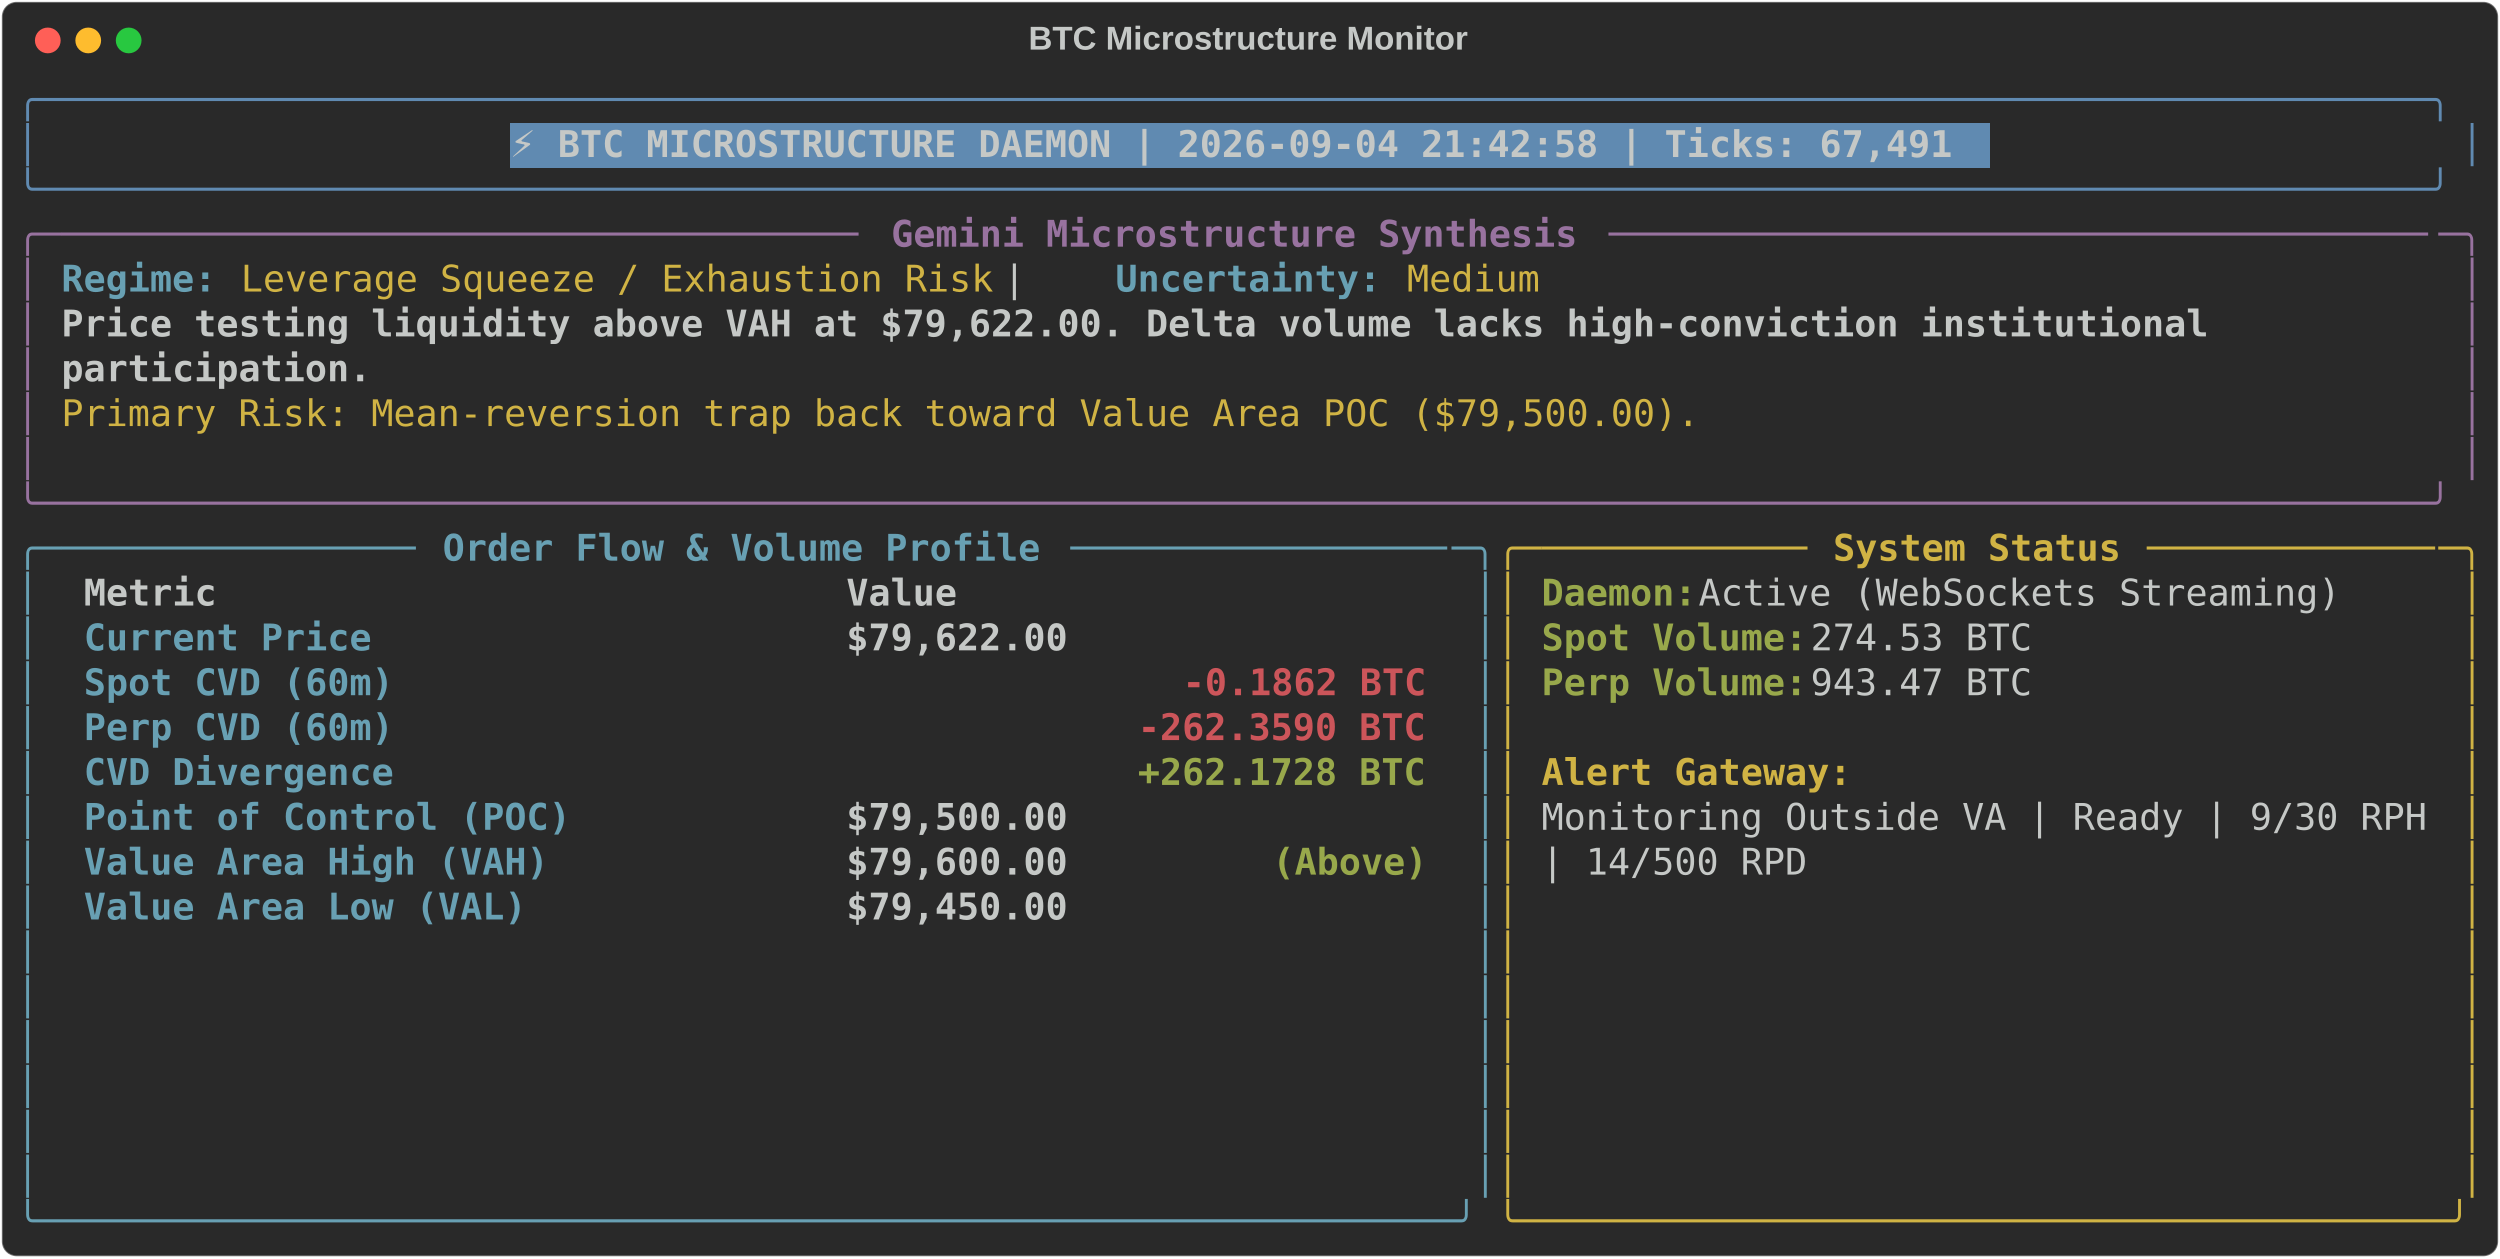
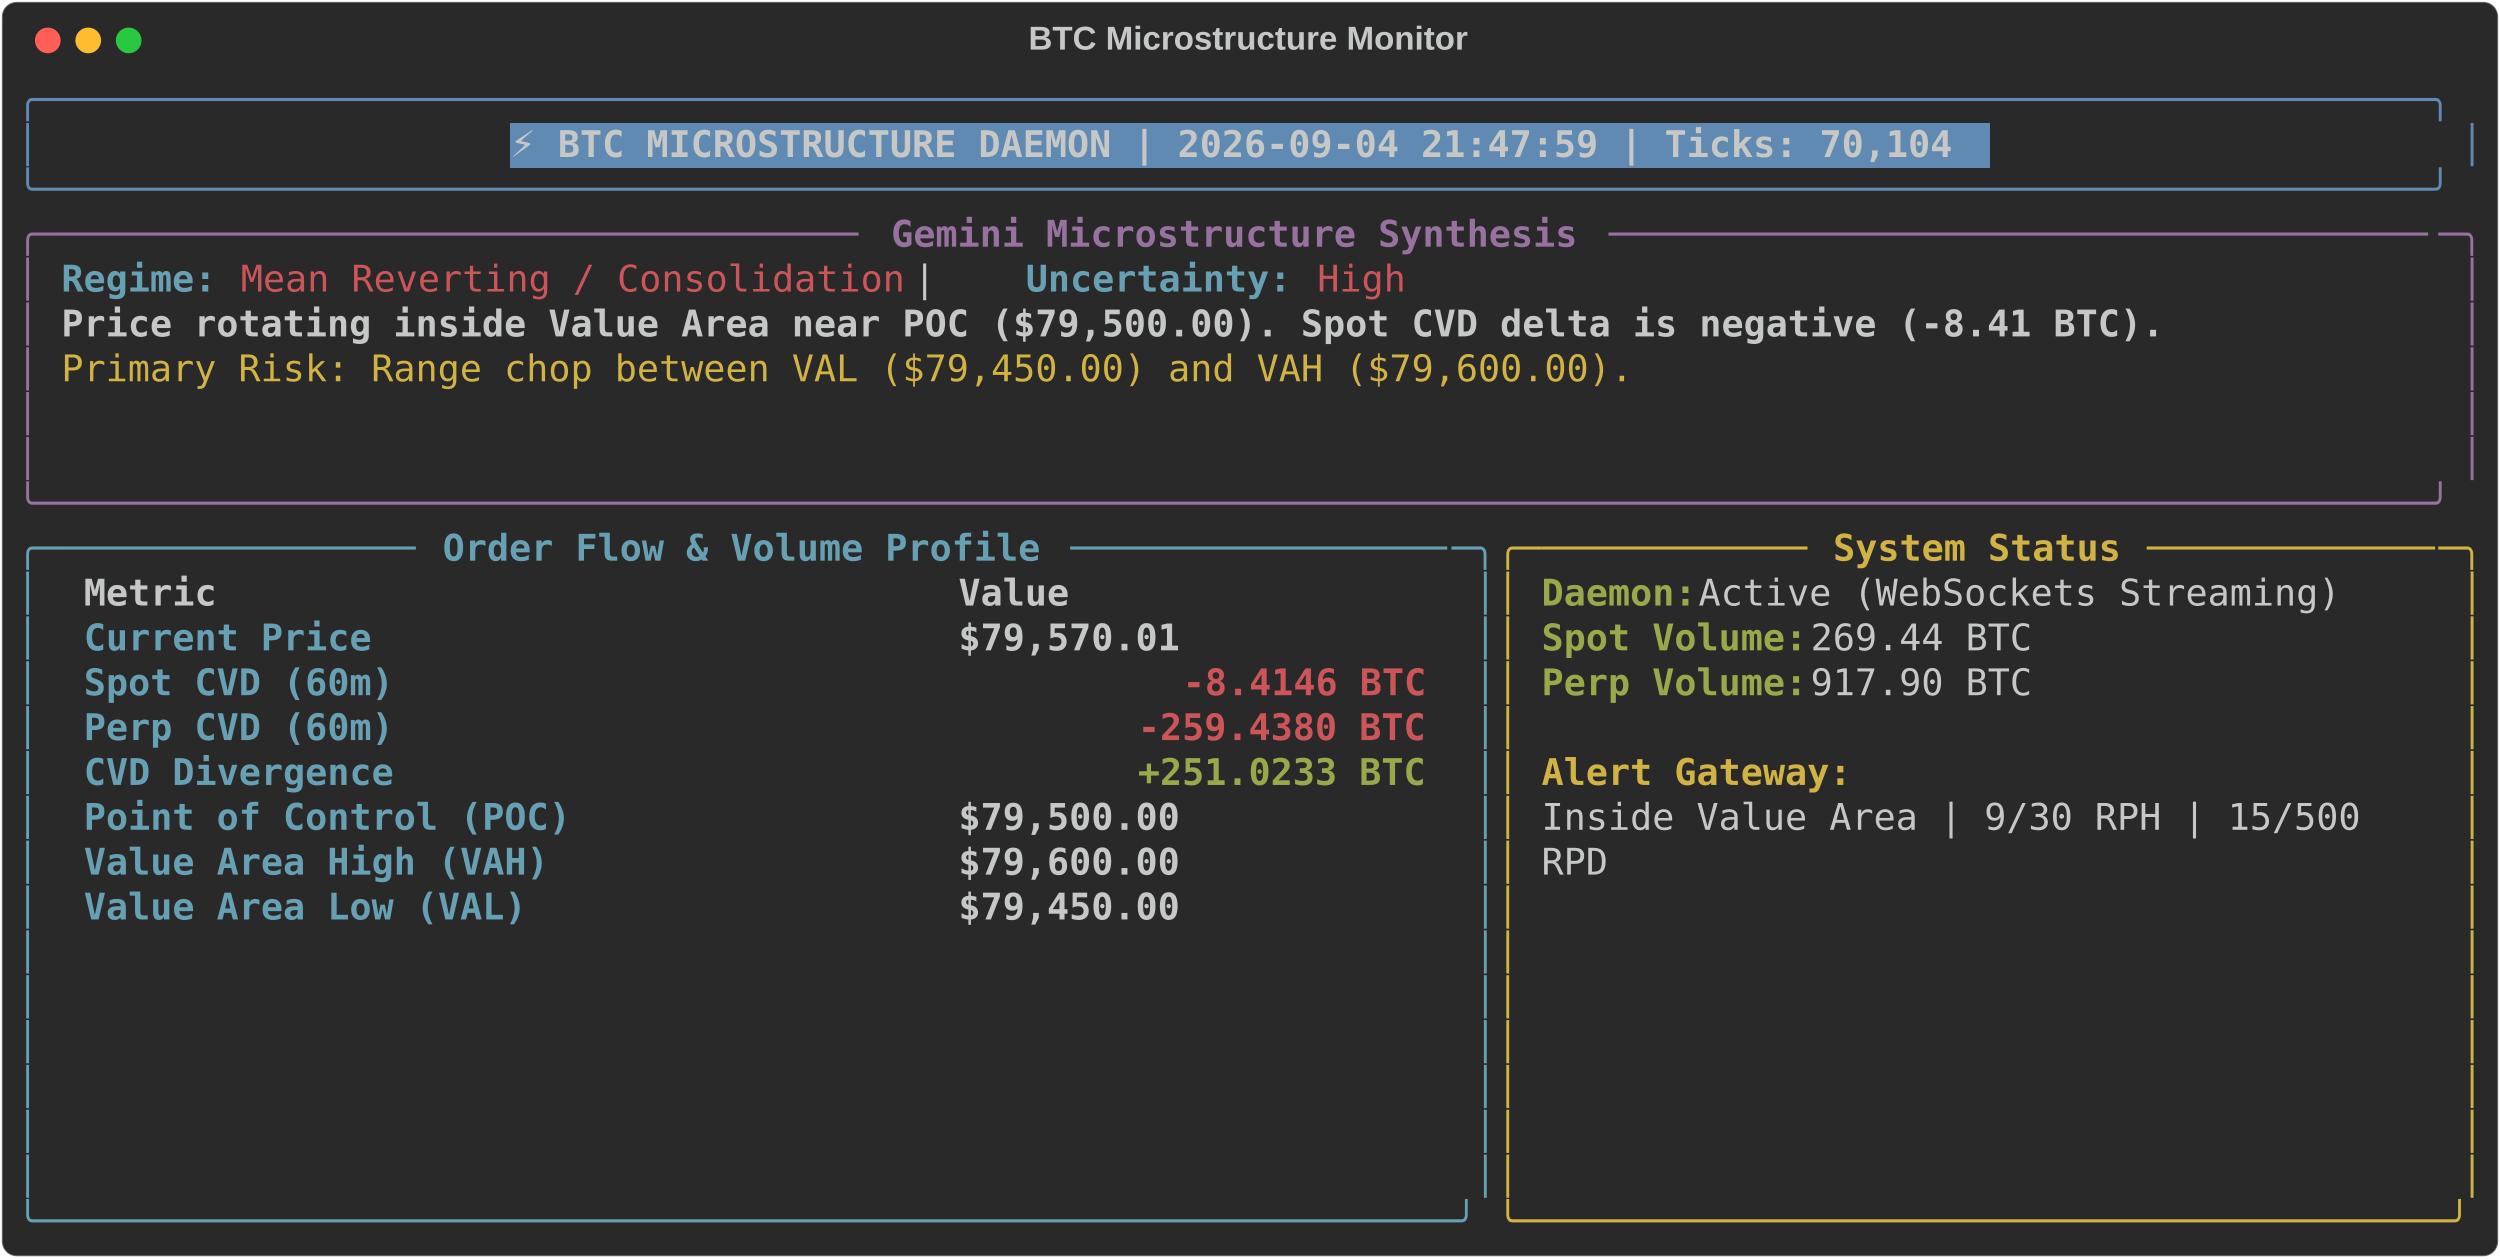
<svg xmlns="http://www.w3.org/2000/svg" class="rich-terminal" viewBox="0 0 1360 684.4">
  <style>

    @font-face {
        font-family: "Fira Code";
        src: local("FiraCode-Regular"),
                url("https://cdnjs.cloudflare.com/ajax/libs/firacode/6.2.0/woff2/FiraCode-Regular.woff2") format("woff2"),
                url("https://cdnjs.cloudflare.com/ajax/libs/firacode/6.2.0/woff/FiraCode-Regular.woff") format("woff");
        font-style: normal;
        font-weight: 400;
    }
    @font-face {
        font-family: "Fira Code";
        src: local("FiraCode-Bold"),
                url("https://cdnjs.cloudflare.com/ajax/libs/firacode/6.2.0/woff2/FiraCode-Bold.woff2") format("woff2"),
                url("https://cdnjs.cloudflare.com/ajax/libs/firacode/6.2.0/woff/FiraCode-Bold.woff") format("woff");
        font-style: bold;
        font-weight: 700;
    }

-     .terminal-2120849231-matrix {
+     .terminal-2605601512-matrix {
        font-family: Fira Code, monospace;
        font-size: 20px;
        line-height: 24.4px;
        font-variant-east-asian: full-width;
    }

-     .terminal-2120849231-title {
+     .terminal-2605601512-title {
        font-size: 18px;
        font-weight: bold;
        font-family: arial;
    }

-     .terminal-2120849231-r1 { fill: #608ab1 }
- .terminal-2120849231-r2 { fill: #c5c8c6 }
- .terminal-2120849231-r3 { fill: #c5c8c6;font-weight: bold }
- .terminal-2120849231-r4 { fill: #98729f }
- .terminal-2120849231-r5 { fill: #98729f;font-weight: bold }
- .terminal-2120849231-r6 { fill: #68a0b3;font-weight: bold }
- .terminal-2120849231-r7 { fill: #d0b344 }
- .terminal-2120849231-r8 { fill: #68a0b3 }
- .terminal-2120849231-r9 { fill: #d0b344;font-weight: bold }
- .terminal-2120849231-r10 { fill: #98a84b;font-weight: bold }
- .terminal-2120849231-r11 { fill: #cc555a;font-weight: bold }
+     .terminal-2605601512-r1 { fill: #608ab1 }
+ .terminal-2605601512-r2 { fill: #c5c8c6 }
+ .terminal-2605601512-r3 { fill: #c5c8c6;font-weight: bold }
+ .terminal-2605601512-r4 { fill: #98729f }
+ .terminal-2605601512-r5 { fill: #98729f;font-weight: bold }
+ .terminal-2605601512-r6 { fill: #68a0b3;font-weight: bold }
+ .terminal-2605601512-r7 { fill: #cc555a }
+ .terminal-2605601512-r8 { fill: #d0b344 }
+ .terminal-2605601512-r9 { fill: #68a0b3 }
+ .terminal-2605601512-r10 { fill: #d0b344;font-weight: bold }
+ .terminal-2605601512-r11 { fill: #98a84b;font-weight: bold }
+ .terminal-2605601512-r12 { fill: #cc555a;font-weight: bold }
    </style>
  <defs>
-     <clipPath id="terminal-2120849231-clip-terminal">
+     <clipPath id="terminal-2605601512-clip-terminal">
      <rect x="0" y="0" width="1341.0" height="633.4" />
    </clipPath>
-     <clipPath id="terminal-2120849231-line-0">
+     <clipPath id="terminal-2605601512-line-0">
      <rect x="0" y="1.5" width="1342" height="24.65" />
    </clipPath>
-     <clipPath id="terminal-2120849231-line-1">
+     <clipPath id="terminal-2605601512-line-1">
      <rect x="0" y="25.9" width="1342" height="24.65" />
    </clipPath>
-     <clipPath id="terminal-2120849231-line-2">
+     <clipPath id="terminal-2605601512-line-2">
      <rect x="0" y="50.3" width="1342" height="24.65" />
    </clipPath>
-     <clipPath id="terminal-2120849231-line-3">
+     <clipPath id="terminal-2605601512-line-3">
      <rect x="0" y="74.7" width="1342" height="24.65" />
    </clipPath>
-     <clipPath id="terminal-2120849231-line-4">
+     <clipPath id="terminal-2605601512-line-4">
      <rect x="0" y="99.1" width="1342" height="24.65" />
    </clipPath>
-     <clipPath id="terminal-2120849231-line-5">
+     <clipPath id="terminal-2605601512-line-5">
      <rect x="0" y="123.5" width="1342" height="24.65" />
    </clipPath>
-     <clipPath id="terminal-2120849231-line-6">
+     <clipPath id="terminal-2605601512-line-6">
      <rect x="0" y="147.9" width="1342" height="24.65" />
    </clipPath>
-     <clipPath id="terminal-2120849231-line-7">
+     <clipPath id="terminal-2605601512-line-7">
      <rect x="0" y="172.3" width="1342" height="24.65" />
    </clipPath>
-     <clipPath id="terminal-2120849231-line-8">
+     <clipPath id="terminal-2605601512-line-8">
      <rect x="0" y="196.7" width="1342" height="24.65" />
    </clipPath>
-     <clipPath id="terminal-2120849231-line-9">
+     <clipPath id="terminal-2605601512-line-9">
      <rect x="0" y="221.1" width="1342" height="24.65" />
    </clipPath>
-     <clipPath id="terminal-2120849231-line-10">
+     <clipPath id="terminal-2605601512-line-10">
      <rect x="0" y="245.5" width="1342" height="24.65" />
    </clipPath>
-     <clipPath id="terminal-2120849231-line-11">
+     <clipPath id="terminal-2605601512-line-11">
      <rect x="0" y="269.9" width="1342" height="24.65" />
    </clipPath>
-     <clipPath id="terminal-2120849231-line-12">
+     <clipPath id="terminal-2605601512-line-12">
      <rect x="0" y="294.3" width="1342" height="24.65" />
    </clipPath>
-     <clipPath id="terminal-2120849231-line-13">
+     <clipPath id="terminal-2605601512-line-13">
      <rect x="0" y="318.7" width="1342" height="24.65" />
    </clipPath>
-     <clipPath id="terminal-2120849231-line-14">
+     <clipPath id="terminal-2605601512-line-14">
      <rect x="0" y="343.1" width="1342" height="24.65" />
    </clipPath>
-     <clipPath id="terminal-2120849231-line-15">
+     <clipPath id="terminal-2605601512-line-15">
      <rect x="0" y="367.5" width="1342" height="24.65" />
    </clipPath>
-     <clipPath id="terminal-2120849231-line-16">
+     <clipPath id="terminal-2605601512-line-16">
      <rect x="0" y="391.9" width="1342" height="24.65" />
    </clipPath>
-     <clipPath id="terminal-2120849231-line-17">
+     <clipPath id="terminal-2605601512-line-17">
      <rect x="0" y="416.3" width="1342" height="24.65" />
    </clipPath>
-     <clipPath id="terminal-2120849231-line-18">
+     <clipPath id="terminal-2605601512-line-18">
      <rect x="0" y="440.7" width="1342" height="24.65" />
    </clipPath>
-     <clipPath id="terminal-2120849231-line-19">
+     <clipPath id="terminal-2605601512-line-19">
      <rect x="0" y="465.1" width="1342" height="24.65" />
    </clipPath>
-     <clipPath id="terminal-2120849231-line-20">
+     <clipPath id="terminal-2605601512-line-20">
      <rect x="0" y="489.5" width="1342" height="24.65" />
    </clipPath>
-     <clipPath id="terminal-2120849231-line-21">
+     <clipPath id="terminal-2605601512-line-21">
      <rect x="0" y="513.9" width="1342" height="24.65" />
    </clipPath>
-     <clipPath id="terminal-2120849231-line-22">
+     <clipPath id="terminal-2605601512-line-22">
      <rect x="0" y="538.3" width="1342" height="24.65" />
    </clipPath>
-     <clipPath id="terminal-2120849231-line-23">
+     <clipPath id="terminal-2605601512-line-23">
      <rect x="0" y="562.7" width="1342" height="24.65" />
    </clipPath>
-     <clipPath id="terminal-2120849231-line-24">
+     <clipPath id="terminal-2605601512-line-24">
      <rect x="0" y="587.1" width="1342" height="24.65" />
    </clipPath>
  </defs>
  <rect fill="#292929" stroke="rgba(255,255,255,0.35)" stroke-width="1" x="1" y="1" width="1358" height="682.4" rx="8" />
-   <text class="terminal-2120849231-title" fill="#c5c8c6" text-anchor="middle" x="679" y="27">BTC Microstructure Monitor</text>
+   <text class="terminal-2605601512-title" fill="#c5c8c6" text-anchor="middle" x="679" y="27">BTC Microstructure Monitor</text>
  <g transform="translate(26,22)">
    <circle cx="0" cy="0" r="7" fill="#ff5f57" />
    <circle cx="22" cy="0" r="7" fill="#febc2e" />
    <circle cx="44" cy="0" r="7" fill="#28c840" />
  </g>
-   <g transform="translate(9, 41)" clip-path="url(#terminal-2120849231-clip-terminal)">
+   <g transform="translate(9, 41)" clip-path="url(#terminal-2605601512-clip-terminal)">
    <rect fill="#608ab1" x="268.4" y="25.9" width="805.2" height="24.65" shape-rendering="crispEdges" />
-     <g class="terminal-2120849231-matrix">
-       <text class="terminal-2120849231-r1" x="0" y="20" textLength="1342" clip-path="url(#terminal-2120849231-line-0)">╭────────────────────────────────────────────────────────────────────────────────────────────────────────────╮</text>
-       <text class="terminal-2120849231-r2" x="1342" y="20" textLength="12.2" clip-path="url(#terminal-2120849231-line-0)">
- </text>
-       <text class="terminal-2120849231-r1" x="0" y="44.4" textLength="12.2" clip-path="url(#terminal-2120849231-line-1)">│</text>
-       <text class="terminal-2120849231-r3" x="268.4" y="44.4" textLength="793" clip-path="url(#terminal-2120849231-line-1)">⚡ BTC MICROSTRUCTURE DAEMON | 2026-09-04 21:42:58 | Ticks: 67,491</text>
-       <text class="terminal-2120849231-r1" x="1329.8" y="44.4" textLength="12.2" clip-path="url(#terminal-2120849231-line-1)">│</text>
-       <text class="terminal-2120849231-r2" x="1342" y="44.4" textLength="12.2" clip-path="url(#terminal-2120849231-line-1)">
- </text>
-       <text class="terminal-2120849231-r1" x="0" y="68.8" textLength="1342" clip-path="url(#terminal-2120849231-line-2)">╰────────────────────────────────────────────────────────────────────────────────────────────────────────────╯</text>
-       <text class="terminal-2120849231-r2" x="1342" y="68.8" textLength="12.2" clip-path="url(#terminal-2120849231-line-2)">
- </text>
-       <text class="terminal-2120849231-r4" x="0" y="93.2" textLength="24.4" clip-path="url(#terminal-2120849231-line-3)">╭─</text>
-       <text class="terminal-2120849231-r4" x="24.4" y="93.2" textLength="439.2" clip-path="url(#terminal-2120849231-line-3)">────────────────────────────────────</text>
-       <text class="terminal-2120849231-r5" x="475.8" y="93.2" textLength="378.2" clip-path="url(#terminal-2120849231-line-3)">Gemini Microstructure Synthesis</text>
-       <text class="terminal-2120849231-r4" x="866.2" y="93.2" textLength="451.4" clip-path="url(#terminal-2120849231-line-3)">─────────────────────────────────────</text>
-       <text class="terminal-2120849231-r4" x="1317.6" y="93.2" textLength="24.4" clip-path="url(#terminal-2120849231-line-3)">─╮</text>
-       <text class="terminal-2120849231-r2" x="1342" y="93.2" textLength="12.2" clip-path="url(#terminal-2120849231-line-3)">
- </text>
-       <text class="terminal-2120849231-r4" x="0" y="117.6" textLength="12.2" clip-path="url(#terminal-2120849231-line-4)">│</text>
-       <text class="terminal-2120849231-r6" x="24.4" y="117.6" textLength="85.4" clip-path="url(#terminal-2120849231-line-4)">Regime:</text>
-       <text class="terminal-2120849231-r7" x="122" y="117.6" textLength="414.8" clip-path="url(#terminal-2120849231-line-4)">Leverage Squeeze / Exhaustion Risk</text>
-       <text class="terminal-2120849231-r2" x="536.8" y="117.6" textLength="61" clip-path="url(#terminal-2120849231-line-4)">  |  </text>
-       <text class="terminal-2120849231-r6" x="597.8" y="117.6" textLength="146.4" clip-path="url(#terminal-2120849231-line-4)">Uncertainty:</text>
-       <text class="terminal-2120849231-r7" x="756.4" y="117.6" textLength="73.2" clip-path="url(#terminal-2120849231-line-4)">Medium</text>
-       <text class="terminal-2120849231-r4" x="1329.8" y="117.6" textLength="12.2" clip-path="url(#terminal-2120849231-line-4)">│</text>
-       <text class="terminal-2120849231-r2" x="1342" y="117.6" textLength="12.2" clip-path="url(#terminal-2120849231-line-4)">
- </text>
-       <text class="terminal-2120849231-r4" x="0" y="142" textLength="12.2" clip-path="url(#terminal-2120849231-line-5)">│</text>
-       <text class="terminal-2120849231-r3" x="24.4" y="142" textLength="1195.6" clip-path="url(#terminal-2120849231-line-5)">Price testing liquidity above VAH at $79,622.00. Delta volume lacks high-conviction institutional </text>
-       <text class="terminal-2120849231-r4" x="1329.8" y="142" textLength="12.2" clip-path="url(#terminal-2120849231-line-5)">│</text>
-       <text class="terminal-2120849231-r2" x="1342" y="142" textLength="12.2" clip-path="url(#terminal-2120849231-line-5)">
- </text>
-       <text class="terminal-2120849231-r4" x="0" y="166.4" textLength="12.2" clip-path="url(#terminal-2120849231-line-6)">│</text>
-       <text class="terminal-2120849231-r3" x="24.4" y="166.4" textLength="170.8" clip-path="url(#terminal-2120849231-line-6)">participation.</text>
-       <text class="terminal-2120849231-r4" x="1329.8" y="166.4" textLength="12.2" clip-path="url(#terminal-2120849231-line-6)">│</text>
-       <text class="terminal-2120849231-r2" x="1342" y="166.4" textLength="12.2" clip-path="url(#terminal-2120849231-line-6)">
- </text>
-       <text class="terminal-2120849231-r4" x="0" y="190.8" textLength="12.2" clip-path="url(#terminal-2120849231-line-7)">│</text>
-       <text class="terminal-2120849231-r7" x="24.4" y="190.8" textLength="902.8" clip-path="url(#terminal-2120849231-line-7)">Primary Risk: Mean-reversion trap back toward Value Area POC ($79,500.00).</text>
-       <text class="terminal-2120849231-r4" x="1329.8" y="190.8" textLength="12.2" clip-path="url(#terminal-2120849231-line-7)">│</text>
-       <text class="terminal-2120849231-r2" x="1342" y="190.8" textLength="12.2" clip-path="url(#terminal-2120849231-line-7)">
- </text>
-       <text class="terminal-2120849231-r4" x="0" y="215.2" textLength="12.2" clip-path="url(#terminal-2120849231-line-8)">│</text>
-       <text class="terminal-2120849231-r4" x="1329.8" y="215.2" textLength="12.2" clip-path="url(#terminal-2120849231-line-8)">│</text>
-       <text class="terminal-2120849231-r2" x="1342" y="215.2" textLength="12.2" clip-path="url(#terminal-2120849231-line-8)">
- </text>
-       <text class="terminal-2120849231-r4" x="0" y="239.6" textLength="1342" clip-path="url(#terminal-2120849231-line-9)">╰────────────────────────────────────────────────────────────────────────────────────────────────────────────╯</text>
-       <text class="terminal-2120849231-r2" x="1342" y="239.6" textLength="12.2" clip-path="url(#terminal-2120849231-line-9)">
- </text>
-       <text class="terminal-2120849231-r8" x="0" y="264" textLength="24.4" clip-path="url(#terminal-2120849231-line-10)">╭─</text>
-       <text class="terminal-2120849231-r8" x="24.4" y="264" textLength="195.2" clip-path="url(#terminal-2120849231-line-10)">────────────────</text>
-       <text class="terminal-2120849231-r6" x="231.8" y="264" textLength="329.4" clip-path="url(#terminal-2120849231-line-10)">Order Flow &amp; Volume Profile</text>
-       <text class="terminal-2120849231-r8" x="573.4" y="264" textLength="207.4" clip-path="url(#terminal-2120849231-line-10)">─────────────────</text>
-       <text class="terminal-2120849231-r8" x="780.8" y="264" textLength="24.4" clip-path="url(#terminal-2120849231-line-10)">─╮</text>
-       <text class="terminal-2120849231-r7" x="805.2" y="264" textLength="24.4" clip-path="url(#terminal-2120849231-line-10)">╭─</text>
-       <text class="terminal-2120849231-r7" x="829.6" y="264" textLength="146.4" clip-path="url(#terminal-2120849231-line-10)">────────────</text>
-       <text class="terminal-2120849231-r9" x="988.2" y="264" textLength="158.6" clip-path="url(#terminal-2120849231-line-10)">System Status</text>
-       <text class="terminal-2120849231-r7" x="1159" y="264" textLength="158.6" clip-path="url(#terminal-2120849231-line-10)">─────────────</text>
-       <text class="terminal-2120849231-r7" x="1317.6" y="264" textLength="24.4" clip-path="url(#terminal-2120849231-line-10)">─╮</text>
-       <text class="terminal-2120849231-r2" x="1342" y="264" textLength="12.2" clip-path="url(#terminal-2120849231-line-10)">
- </text>
-       <text class="terminal-2120849231-r8" x="0" y="288.4" textLength="12.2" clip-path="url(#terminal-2120849231-line-11)">│</text>
-       <text class="terminal-2120849231-r3" x="36.6" y="288.4" textLength="390.4" clip-path="url(#terminal-2120849231-line-11)">Metric                          </text>
-       <text class="terminal-2120849231-r3" x="451.4" y="288.4" textLength="317.2" clip-path="url(#terminal-2120849231-line-11)">                     Value</text>
-       <text class="terminal-2120849231-r8" x="793" y="288.4" textLength="12.2" clip-path="url(#terminal-2120849231-line-11)">│</text>
-       <text class="terminal-2120849231-r7" x="805.2" y="288.4" textLength="12.2" clip-path="url(#terminal-2120849231-line-11)">│</text>
-       <text class="terminal-2120849231-r10" x="829.6" y="288.4" textLength="85.4" clip-path="url(#terminal-2120849231-line-11)">Daemon:</text>
-       <text class="terminal-2120849231-r2" x="915" y="288.4" textLength="366" clip-path="url(#terminal-2120849231-line-11)"> Active (WebSockets Streaming)</text>
-       <text class="terminal-2120849231-r7" x="1329.8" y="288.4" textLength="12.2" clip-path="url(#terminal-2120849231-line-11)">│</text>
-       <text class="terminal-2120849231-r2" x="1342" y="288.4" textLength="12.2" clip-path="url(#terminal-2120849231-line-11)">
- </text>
-       <text class="terminal-2120849231-r8" x="0" y="312.8" textLength="12.2" clip-path="url(#terminal-2120849231-line-12)">│</text>
-       <text class="terminal-2120849231-r6" x="36.6" y="312.8" textLength="390.4" clip-path="url(#terminal-2120849231-line-12)">Current Price                   </text>
-       <text class="terminal-2120849231-r3" x="451.4" y="312.8" textLength="317.2" clip-path="url(#terminal-2120849231-line-12)">                $79,622.00</text>
-       <text class="terminal-2120849231-r8" x="793" y="312.8" textLength="12.2" clip-path="url(#terminal-2120849231-line-12)">│</text>
-       <text class="terminal-2120849231-r7" x="805.2" y="312.8" textLength="12.2" clip-path="url(#terminal-2120849231-line-12)">│</text>
-       <text class="terminal-2120849231-r10" x="829.6" y="312.8" textLength="146.4" clip-path="url(#terminal-2120849231-line-12)">Spot Volume:</text>
-       <text class="terminal-2120849231-r2" x="976" y="312.8" textLength="134.2" clip-path="url(#terminal-2120849231-line-12)"> 274.53 BTC</text>
-       <text class="terminal-2120849231-r7" x="1329.8" y="312.8" textLength="12.2" clip-path="url(#terminal-2120849231-line-12)">│</text>
-       <text class="terminal-2120849231-r2" x="1342" y="312.8" textLength="12.2" clip-path="url(#terminal-2120849231-line-12)">
- </text>
-       <text class="terminal-2120849231-r8" x="0" y="337.2" textLength="12.2" clip-path="url(#terminal-2120849231-line-13)">│</text>
-       <text class="terminal-2120849231-r6" x="36.6" y="337.2" textLength="390.4" clip-path="url(#terminal-2120849231-line-13)">Spot CVD (60m)                  </text>
-       <text class="terminal-2120849231-r11" x="634.4" y="337.2" textLength="134.2" clip-path="url(#terminal-2120849231-line-13)">-0.1862 BTC</text>
-       <text class="terminal-2120849231-r8" x="793" y="337.2" textLength="12.2" clip-path="url(#terminal-2120849231-line-13)">│</text>
-       <text class="terminal-2120849231-r7" x="805.2" y="337.2" textLength="12.2" clip-path="url(#terminal-2120849231-line-13)">│</text>
-       <text class="terminal-2120849231-r10" x="829.6" y="337.2" textLength="146.4" clip-path="url(#terminal-2120849231-line-13)">Perp Volume:</text>
-       <text class="terminal-2120849231-r2" x="976" y="337.2" textLength="134.2" clip-path="url(#terminal-2120849231-line-13)"> 943.47 BTC</text>
-       <text class="terminal-2120849231-r7" x="1329.8" y="337.2" textLength="12.2" clip-path="url(#terminal-2120849231-line-13)">│</text>
-       <text class="terminal-2120849231-r2" x="1342" y="337.2" textLength="12.2" clip-path="url(#terminal-2120849231-line-13)">
- </text>
-       <text class="terminal-2120849231-r8" x="0" y="361.6" textLength="12.2" clip-path="url(#terminal-2120849231-line-14)">│</text>
-       <text class="terminal-2120849231-r6" x="36.6" y="361.6" textLength="390.4" clip-path="url(#terminal-2120849231-line-14)">Perp CVD (60m)                  </text>
-       <text class="terminal-2120849231-r11" x="610" y="361.6" textLength="158.6" clip-path="url(#terminal-2120849231-line-14)">-262.3590 BTC</text>
-       <text class="terminal-2120849231-r8" x="793" y="361.6" textLength="12.2" clip-path="url(#terminal-2120849231-line-14)">│</text>
-       <text class="terminal-2120849231-r7" x="805.2" y="361.6" textLength="12.2" clip-path="url(#terminal-2120849231-line-14)">│</text>
-       <text class="terminal-2120849231-r7" x="1329.8" y="361.6" textLength="12.2" clip-path="url(#terminal-2120849231-line-14)">│</text>
-       <text class="terminal-2120849231-r2" x="1342" y="361.6" textLength="12.2" clip-path="url(#terminal-2120849231-line-14)">
- </text>
-       <text class="terminal-2120849231-r8" x="0" y="386" textLength="12.2" clip-path="url(#terminal-2120849231-line-15)">│</text>
-       <text class="terminal-2120849231-r6" x="36.6" y="386" textLength="390.4" clip-path="url(#terminal-2120849231-line-15)">CVD Divergence                  </text>
-       <text class="terminal-2120849231-r10" x="610" y="386" textLength="158.6" clip-path="url(#terminal-2120849231-line-15)">+262.1728 BTC</text>
-       <text class="terminal-2120849231-r8" x="793" y="386" textLength="12.2" clip-path="url(#terminal-2120849231-line-15)">│</text>
-       <text class="terminal-2120849231-r7" x="805.2" y="386" textLength="12.2" clip-path="url(#terminal-2120849231-line-15)">│</text>
-       <text class="terminal-2120849231-r9" x="829.6" y="386" textLength="170.8" clip-path="url(#terminal-2120849231-line-15)">Alert Gateway:</text>
-       <text class="terminal-2120849231-r7" x="1329.8" y="386" textLength="12.2" clip-path="url(#terminal-2120849231-line-15)">│</text>
-       <text class="terminal-2120849231-r2" x="1342" y="386" textLength="12.2" clip-path="url(#terminal-2120849231-line-15)">
- </text>
-       <text class="terminal-2120849231-r8" x="0" y="410.4" textLength="12.2" clip-path="url(#terminal-2120849231-line-16)">│</text>
-       <text class="terminal-2120849231-r6" x="36.6" y="410.4" textLength="390.4" clip-path="url(#terminal-2120849231-line-16)">Point of Control (POC)          </text>
-       <text class="terminal-2120849231-r3" x="451.4" y="410.4" textLength="317.2" clip-path="url(#terminal-2120849231-line-16)">                $79,500.00</text>
-       <text class="terminal-2120849231-r8" x="793" y="410.4" textLength="12.2" clip-path="url(#terminal-2120849231-line-16)">│</text>
-       <text class="terminal-2120849231-r7" x="805.2" y="410.4" textLength="12.2" clip-path="url(#terminal-2120849231-line-16)">│</text>
-       <text class="terminal-2120849231-r2" x="829.6" y="410.4" textLength="488" clip-path="url(#terminal-2120849231-line-16)">Monitoring Outside VA | Ready | 9/30 RPH</text>
-       <text class="terminal-2120849231-r7" x="1329.8" y="410.4" textLength="12.2" clip-path="url(#terminal-2120849231-line-16)">│</text>
-       <text class="terminal-2120849231-r2" x="1342" y="410.4" textLength="12.2" clip-path="url(#terminal-2120849231-line-16)">
- </text>
-       <text class="terminal-2120849231-r8" x="0" y="434.8" textLength="12.2" clip-path="url(#terminal-2120849231-line-17)">│</text>
-       <text class="terminal-2120849231-r6" x="36.6" y="434.8" textLength="390.4" clip-path="url(#terminal-2120849231-line-17)">Value Area High (VAH)           </text>
-       <text class="terminal-2120849231-r3" x="451.4" y="434.8" textLength="231.8" clip-path="url(#terminal-2120849231-line-17)">        $79,600.00 </text>
-       <text class="terminal-2120849231-r10" x="683.2" y="434.8" textLength="85.4" clip-path="url(#terminal-2120849231-line-17)">(Above)</text>
-       <text class="terminal-2120849231-r8" x="793" y="434.8" textLength="12.2" clip-path="url(#terminal-2120849231-line-17)">│</text>
-       <text class="terminal-2120849231-r7" x="805.2" y="434.8" textLength="12.2" clip-path="url(#terminal-2120849231-line-17)">│</text>
-       <text class="terminal-2120849231-r2" x="829.6" y="434.8" textLength="146.4" clip-path="url(#terminal-2120849231-line-17)">| 14/500 RPD</text>
-       <text class="terminal-2120849231-r7" x="1329.8" y="434.8" textLength="12.2" clip-path="url(#terminal-2120849231-line-17)">│</text>
-       <text class="terminal-2120849231-r2" x="1342" y="434.8" textLength="12.2" clip-path="url(#terminal-2120849231-line-17)">
- </text>
-       <text class="terminal-2120849231-r8" x="0" y="459.2" textLength="12.2" clip-path="url(#terminal-2120849231-line-18)">│</text>
-       <text class="terminal-2120849231-r6" x="36.6" y="459.2" textLength="390.4" clip-path="url(#terminal-2120849231-line-18)">Value Area Low (VAL)            </text>
-       <text class="terminal-2120849231-r3" x="451.4" y="459.2" textLength="317.2" clip-path="url(#terminal-2120849231-line-18)">                $79,450.00</text>
-       <text class="terminal-2120849231-r8" x="793" y="459.2" textLength="12.2" clip-path="url(#terminal-2120849231-line-18)">│</text>
-       <text class="terminal-2120849231-r7" x="805.2" y="459.2" textLength="12.2" clip-path="url(#terminal-2120849231-line-18)">│</text>
-       <text class="terminal-2120849231-r7" x="1329.8" y="459.2" textLength="12.2" clip-path="url(#terminal-2120849231-line-18)">│</text>
-       <text class="terminal-2120849231-r2" x="1342" y="459.2" textLength="12.2" clip-path="url(#terminal-2120849231-line-18)">
- </text>
-       <text class="terminal-2120849231-r8" x="0" y="483.6" textLength="12.2" clip-path="url(#terminal-2120849231-line-19)">│</text>
-       <text class="terminal-2120849231-r8" x="793" y="483.6" textLength="12.2" clip-path="url(#terminal-2120849231-line-19)">│</text>
-       <text class="terminal-2120849231-r7" x="805.2" y="483.6" textLength="12.2" clip-path="url(#terminal-2120849231-line-19)">│</text>
-       <text class="terminal-2120849231-r7" x="1329.8" y="483.6" textLength="12.2" clip-path="url(#terminal-2120849231-line-19)">│</text>
-       <text class="terminal-2120849231-r2" x="1342" y="483.6" textLength="12.2" clip-path="url(#terminal-2120849231-line-19)">
- </text>
-       <text class="terminal-2120849231-r8" x="0" y="508" textLength="12.2" clip-path="url(#terminal-2120849231-line-20)">│</text>
-       <text class="terminal-2120849231-r8" x="793" y="508" textLength="12.2" clip-path="url(#terminal-2120849231-line-20)">│</text>
-       <text class="terminal-2120849231-r7" x="805.2" y="508" textLength="12.2" clip-path="url(#terminal-2120849231-line-20)">│</text>
-       <text class="terminal-2120849231-r7" x="1329.8" y="508" textLength="12.2" clip-path="url(#terminal-2120849231-line-20)">│</text>
-       <text class="terminal-2120849231-r2" x="1342" y="508" textLength="12.2" clip-path="url(#terminal-2120849231-line-20)">
- </text>
-       <text class="terminal-2120849231-r8" x="0" y="532.4" textLength="12.2" clip-path="url(#terminal-2120849231-line-21)">│</text>
-       <text class="terminal-2120849231-r8" x="793" y="532.4" textLength="12.2" clip-path="url(#terminal-2120849231-line-21)">│</text>
-       <text class="terminal-2120849231-r7" x="805.2" y="532.4" textLength="12.2" clip-path="url(#terminal-2120849231-line-21)">│</text>
-       <text class="terminal-2120849231-r7" x="1329.8" y="532.4" textLength="12.2" clip-path="url(#terminal-2120849231-line-21)">│</text>
-       <text class="terminal-2120849231-r2" x="1342" y="532.4" textLength="12.2" clip-path="url(#terminal-2120849231-line-21)">
- </text>
-       <text class="terminal-2120849231-r8" x="0" y="556.8" textLength="12.2" clip-path="url(#terminal-2120849231-line-22)">│</text>
-       <text class="terminal-2120849231-r8" x="793" y="556.8" textLength="12.2" clip-path="url(#terminal-2120849231-line-22)">│</text>
-       <text class="terminal-2120849231-r7" x="805.2" y="556.8" textLength="12.2" clip-path="url(#terminal-2120849231-line-22)">│</text>
-       <text class="terminal-2120849231-r7" x="1329.8" y="556.8" textLength="12.2" clip-path="url(#terminal-2120849231-line-22)">│</text>
-       <text class="terminal-2120849231-r2" x="1342" y="556.8" textLength="12.2" clip-path="url(#terminal-2120849231-line-22)">
- </text>
-       <text class="terminal-2120849231-r8" x="0" y="581.2" textLength="12.2" clip-path="url(#terminal-2120849231-line-23)">│</text>
-       <text class="terminal-2120849231-r8" x="793" y="581.2" textLength="12.2" clip-path="url(#terminal-2120849231-line-23)">│</text>
-       <text class="terminal-2120849231-r7" x="805.2" y="581.2" textLength="12.2" clip-path="url(#terminal-2120849231-line-23)">│</text>
-       <text class="terminal-2120849231-r7" x="1329.8" y="581.2" textLength="12.2" clip-path="url(#terminal-2120849231-line-23)">│</text>
-       <text class="terminal-2120849231-r2" x="1342" y="581.2" textLength="12.2" clip-path="url(#terminal-2120849231-line-23)">
- </text>
-       <text class="terminal-2120849231-r8" x="0" y="605.6" textLength="12.2" clip-path="url(#terminal-2120849231-line-24)">│</text>
-       <text class="terminal-2120849231-r8" x="793" y="605.6" textLength="12.2" clip-path="url(#terminal-2120849231-line-24)">│</text>
-       <text class="terminal-2120849231-r7" x="805.2" y="605.6" textLength="12.2" clip-path="url(#terminal-2120849231-line-24)">│</text>
-       <text class="terminal-2120849231-r7" x="1329.8" y="605.6" textLength="12.2" clip-path="url(#terminal-2120849231-line-24)">│</text>
-       <text class="terminal-2120849231-r2" x="1342" y="605.6" textLength="12.2" clip-path="url(#terminal-2120849231-line-24)">
- </text>
-       <text class="terminal-2120849231-r8" x="0" y="630" textLength="805.2" clip-path="url(#terminal-2120849231-line-25)">╰────────────────────────────────────────────────────────────────╯</text>
-       <text class="terminal-2120849231-r7" x="805.2" y="630" textLength="536.8" clip-path="url(#terminal-2120849231-line-25)">╰──────────────────────────────────────────╯</text>
-       <text class="terminal-2120849231-r2" x="1342" y="630" textLength="12.2" clip-path="url(#terminal-2120849231-line-25)">
+     <g class="terminal-2605601512-matrix">
+       <text class="terminal-2605601512-r1" x="0" y="20" textLength="1342" clip-path="url(#terminal-2605601512-line-0)">╭────────────────────────────────────────────────────────────────────────────────────────────────────────────╮</text>
+       <text class="terminal-2605601512-r2" x="1342" y="20" textLength="12.2" clip-path="url(#terminal-2605601512-line-0)">
+ </text>
+       <text class="terminal-2605601512-r1" x="0" y="44.4" textLength="12.2" clip-path="url(#terminal-2605601512-line-1)">│</text>
+       <text class="terminal-2605601512-r3" x="268.4" y="44.4" textLength="793" clip-path="url(#terminal-2605601512-line-1)">⚡ BTC MICROSTRUCTURE DAEMON | 2026-09-04 21:47:59 | Ticks: 70,104</text>
+       <text class="terminal-2605601512-r1" x="1329.8" y="44.4" textLength="12.2" clip-path="url(#terminal-2605601512-line-1)">│</text>
+       <text class="terminal-2605601512-r2" x="1342" y="44.4" textLength="12.2" clip-path="url(#terminal-2605601512-line-1)">
+ </text>
+       <text class="terminal-2605601512-r1" x="0" y="68.8" textLength="1342" clip-path="url(#terminal-2605601512-line-2)">╰────────────────────────────────────────────────────────────────────────────────────────────────────────────╯</text>
+       <text class="terminal-2605601512-r2" x="1342" y="68.8" textLength="12.2" clip-path="url(#terminal-2605601512-line-2)">
+ </text>
+       <text class="terminal-2605601512-r4" x="0" y="93.2" textLength="24.4" clip-path="url(#terminal-2605601512-line-3)">╭─</text>
+       <text class="terminal-2605601512-r4" x="24.4" y="93.2" textLength="439.2" clip-path="url(#terminal-2605601512-line-3)">────────────────────────────────────</text>
+       <text class="terminal-2605601512-r5" x="475.8" y="93.2" textLength="378.2" clip-path="url(#terminal-2605601512-line-3)">Gemini Microstructure Synthesis</text>
+       <text class="terminal-2605601512-r4" x="866.2" y="93.2" textLength="451.4" clip-path="url(#terminal-2605601512-line-3)">─────────────────────────────────────</text>
+       <text class="terminal-2605601512-r4" x="1317.6" y="93.2" textLength="24.4" clip-path="url(#terminal-2605601512-line-3)">─╮</text>
+       <text class="terminal-2605601512-r2" x="1342" y="93.2" textLength="12.2" clip-path="url(#terminal-2605601512-line-3)">
+ </text>
+       <text class="terminal-2605601512-r4" x="0" y="117.6" textLength="12.2" clip-path="url(#terminal-2605601512-line-4)">│</text>
+       <text class="terminal-2605601512-r6" x="24.4" y="117.6" textLength="85.4" clip-path="url(#terminal-2605601512-line-4)">Regime:</text>
+       <text class="terminal-2605601512-r7" x="122" y="117.6" textLength="366" clip-path="url(#terminal-2605601512-line-4)">Mean Reverting / Consolidation</text>
+       <text class="terminal-2605601512-r2" x="488" y="117.6" textLength="61" clip-path="url(#terminal-2605601512-line-4)">  |  </text>
+       <text class="terminal-2605601512-r6" x="549" y="117.6" textLength="146.4" clip-path="url(#terminal-2605601512-line-4)">Uncertainty:</text>
+       <text class="terminal-2605601512-r7" x="707.6" y="117.6" textLength="48.8" clip-path="url(#terminal-2605601512-line-4)">High</text>
+       <text class="terminal-2605601512-r4" x="1329.8" y="117.6" textLength="12.2" clip-path="url(#terminal-2605601512-line-4)">│</text>
+       <text class="terminal-2605601512-r2" x="1342" y="117.6" textLength="12.2" clip-path="url(#terminal-2605601512-line-4)">
+ </text>
+       <text class="terminal-2605601512-r4" x="0" y="142" textLength="12.2" clip-path="url(#terminal-2605601512-line-5)">│</text>
+       <text class="terminal-2605601512-r3" x="24.4" y="142" textLength="1159" clip-path="url(#terminal-2605601512-line-5)">Price rotating inside Value Area near POC ($79,500.00). Spot CVD delta is negative (-8.41 BTC).</text>
+       <text class="terminal-2605601512-r4" x="1329.8" y="142" textLength="12.2" clip-path="url(#terminal-2605601512-line-5)">│</text>
+       <text class="terminal-2605601512-r2" x="1342" y="142" textLength="12.2" clip-path="url(#terminal-2605601512-line-5)">
+ </text>
+       <text class="terminal-2605601512-r4" x="0" y="166.4" textLength="12.2" clip-path="url(#terminal-2605601512-line-6)">│</text>
+       <text class="terminal-2605601512-r8" x="24.4" y="166.4" textLength="866.2" clip-path="url(#terminal-2605601512-line-6)">Primary Risk: Range chop between VAL ($79,450.00) and VAH ($79,600.00).</text>
+       <text class="terminal-2605601512-r4" x="1329.8" y="166.4" textLength="12.2" clip-path="url(#terminal-2605601512-line-6)">│</text>
+       <text class="terminal-2605601512-r2" x="1342" y="166.4" textLength="12.2" clip-path="url(#terminal-2605601512-line-6)">
+ </text>
+       <text class="terminal-2605601512-r4" x="0" y="190.8" textLength="12.2" clip-path="url(#terminal-2605601512-line-7)">│</text>
+       <text class="terminal-2605601512-r4" x="1329.8" y="190.8" textLength="12.2" clip-path="url(#terminal-2605601512-line-7)">│</text>
+       <text class="terminal-2605601512-r2" x="1342" y="190.8" textLength="12.2" clip-path="url(#terminal-2605601512-line-7)">
+ </text>
+       <text class="terminal-2605601512-r4" x="0" y="215.2" textLength="12.2" clip-path="url(#terminal-2605601512-line-8)">│</text>
+       <text class="terminal-2605601512-r4" x="1329.8" y="215.2" textLength="12.2" clip-path="url(#terminal-2605601512-line-8)">│</text>
+       <text class="terminal-2605601512-r2" x="1342" y="215.2" textLength="12.2" clip-path="url(#terminal-2605601512-line-8)">
+ </text>
+       <text class="terminal-2605601512-r4" x="0" y="239.6" textLength="1342" clip-path="url(#terminal-2605601512-line-9)">╰────────────────────────────────────────────────────────────────────────────────────────────────────────────╯</text>
+       <text class="terminal-2605601512-r2" x="1342" y="239.6" textLength="12.2" clip-path="url(#terminal-2605601512-line-9)">
+ </text>
+       <text class="terminal-2605601512-r9" x="0" y="264" textLength="24.4" clip-path="url(#terminal-2605601512-line-10)">╭─</text>
+       <text class="terminal-2605601512-r9" x="24.4" y="264" textLength="195.2" clip-path="url(#terminal-2605601512-line-10)">────────────────</text>
+       <text class="terminal-2605601512-r6" x="231.8" y="264" textLength="329.4" clip-path="url(#terminal-2605601512-line-10)">Order Flow &amp; Volume Profile</text>
+       <text class="terminal-2605601512-r9" x="573.4" y="264" textLength="207.4" clip-path="url(#terminal-2605601512-line-10)">─────────────────</text>
+       <text class="terminal-2605601512-r9" x="780.8" y="264" textLength="24.4" clip-path="url(#terminal-2605601512-line-10)">─╮</text>
+       <text class="terminal-2605601512-r8" x="805.2" y="264" textLength="24.4" clip-path="url(#terminal-2605601512-line-10)">╭─</text>
+       <text class="terminal-2605601512-r8" x="829.6" y="264" textLength="146.4" clip-path="url(#terminal-2605601512-line-10)">────────────</text>
+       <text class="terminal-2605601512-r10" x="988.2" y="264" textLength="158.6" clip-path="url(#terminal-2605601512-line-10)">System Status</text>
+       <text class="terminal-2605601512-r8" x="1159" y="264" textLength="158.6" clip-path="url(#terminal-2605601512-line-10)">─────────────</text>
+       <text class="terminal-2605601512-r8" x="1317.6" y="264" textLength="24.4" clip-path="url(#terminal-2605601512-line-10)">─╮</text>
+       <text class="terminal-2605601512-r2" x="1342" y="264" textLength="12.2" clip-path="url(#terminal-2605601512-line-10)">
+ </text>
+       <text class="terminal-2605601512-r9" x="0" y="288.4" textLength="12.2" clip-path="url(#terminal-2605601512-line-11)">│</text>
+       <text class="terminal-2605601512-r3" x="36.6" y="288.4" textLength="451.4" clip-path="url(#terminal-2605601512-line-11)">Metric                               </text>
+       <text class="terminal-2605601512-r3" x="512.4" y="288.4" textLength="256.2" clip-path="url(#terminal-2605601512-line-11)">                Value</text>
+       <text class="terminal-2605601512-r9" x="793" y="288.4" textLength="12.2" clip-path="url(#terminal-2605601512-line-11)">│</text>
+       <text class="terminal-2605601512-r8" x="805.2" y="288.4" textLength="12.2" clip-path="url(#terminal-2605601512-line-11)">│</text>
+       <text class="terminal-2605601512-r11" x="829.6" y="288.4" textLength="85.4" clip-path="url(#terminal-2605601512-line-11)">Daemon:</text>
+       <text class="terminal-2605601512-r2" x="915" y="288.4" textLength="366" clip-path="url(#terminal-2605601512-line-11)"> Active (WebSockets Streaming)</text>
+       <text class="terminal-2605601512-r8" x="1329.8" y="288.4" textLength="12.2" clip-path="url(#terminal-2605601512-line-11)">│</text>
+       <text class="terminal-2605601512-r2" x="1342" y="288.4" textLength="12.2" clip-path="url(#terminal-2605601512-line-11)">
+ </text>
+       <text class="terminal-2605601512-r9" x="0" y="312.8" textLength="12.2" clip-path="url(#terminal-2605601512-line-12)">│</text>
+       <text class="terminal-2605601512-r6" x="36.6" y="312.8" textLength="451.4" clip-path="url(#terminal-2605601512-line-12)">Current Price                        </text>
+       <text class="terminal-2605601512-r3" x="512.4" y="312.8" textLength="256.2" clip-path="url(#terminal-2605601512-line-12)">           $79,570.01</text>
+       <text class="terminal-2605601512-r9" x="793" y="312.8" textLength="12.2" clip-path="url(#terminal-2605601512-line-12)">│</text>
+       <text class="terminal-2605601512-r8" x="805.2" y="312.8" textLength="12.2" clip-path="url(#terminal-2605601512-line-12)">│</text>
+       <text class="terminal-2605601512-r11" x="829.6" y="312.8" textLength="146.4" clip-path="url(#terminal-2605601512-line-12)">Spot Volume:</text>
+       <text class="terminal-2605601512-r2" x="976" y="312.8" textLength="134.2" clip-path="url(#terminal-2605601512-line-12)"> 269.44 BTC</text>
+       <text class="terminal-2605601512-r8" x="1329.8" y="312.8" textLength="12.2" clip-path="url(#terminal-2605601512-line-12)">│</text>
+       <text class="terminal-2605601512-r2" x="1342" y="312.8" textLength="12.2" clip-path="url(#terminal-2605601512-line-12)">
+ </text>
+       <text class="terminal-2605601512-r9" x="0" y="337.2" textLength="12.2" clip-path="url(#terminal-2605601512-line-13)">│</text>
+       <text class="terminal-2605601512-r6" x="36.6" y="337.2" textLength="451.4" clip-path="url(#terminal-2605601512-line-13)">Spot CVD (60m)                       </text>
+       <text class="terminal-2605601512-r12" x="634.4" y="337.2" textLength="134.2" clip-path="url(#terminal-2605601512-line-13)">-8.4146 BTC</text>
+       <text class="terminal-2605601512-r9" x="793" y="337.2" textLength="12.2" clip-path="url(#terminal-2605601512-line-13)">│</text>
+       <text class="terminal-2605601512-r8" x="805.2" y="337.2" textLength="12.2" clip-path="url(#terminal-2605601512-line-13)">│</text>
+       <text class="terminal-2605601512-r11" x="829.6" y="337.2" textLength="146.4" clip-path="url(#terminal-2605601512-line-13)">Perp Volume:</text>
+       <text class="terminal-2605601512-r2" x="976" y="337.2" textLength="134.2" clip-path="url(#terminal-2605601512-line-13)"> 917.90 BTC</text>
+       <text class="terminal-2605601512-r8" x="1329.8" y="337.2" textLength="12.2" clip-path="url(#terminal-2605601512-line-13)">│</text>
+       <text class="terminal-2605601512-r2" x="1342" y="337.2" textLength="12.2" clip-path="url(#terminal-2605601512-line-13)">
+ </text>
+       <text class="terminal-2605601512-r9" x="0" y="361.6" textLength="12.2" clip-path="url(#terminal-2605601512-line-14)">│</text>
+       <text class="terminal-2605601512-r6" x="36.6" y="361.6" textLength="451.4" clip-path="url(#terminal-2605601512-line-14)">Perp CVD (60m)                       </text>
+       <text class="terminal-2605601512-r12" x="610" y="361.6" textLength="158.6" clip-path="url(#terminal-2605601512-line-14)">-259.4380 BTC</text>
+       <text class="terminal-2605601512-r9" x="793" y="361.6" textLength="12.2" clip-path="url(#terminal-2605601512-line-14)">│</text>
+       <text class="terminal-2605601512-r8" x="805.2" y="361.6" textLength="12.2" clip-path="url(#terminal-2605601512-line-14)">│</text>
+       <text class="terminal-2605601512-r8" x="1329.8" y="361.6" textLength="12.2" clip-path="url(#terminal-2605601512-line-14)">│</text>
+       <text class="terminal-2605601512-r2" x="1342" y="361.6" textLength="12.2" clip-path="url(#terminal-2605601512-line-14)">
+ </text>
+       <text class="terminal-2605601512-r9" x="0" y="386" textLength="12.2" clip-path="url(#terminal-2605601512-line-15)">│</text>
+       <text class="terminal-2605601512-r6" x="36.6" y="386" textLength="451.4" clip-path="url(#terminal-2605601512-line-15)">CVD Divergence                       </text>
+       <text class="terminal-2605601512-r11" x="610" y="386" textLength="158.6" clip-path="url(#terminal-2605601512-line-15)">+251.0233 BTC</text>
+       <text class="terminal-2605601512-r9" x="793" y="386" textLength="12.2" clip-path="url(#terminal-2605601512-line-15)">│</text>
+       <text class="terminal-2605601512-r8" x="805.2" y="386" textLength="12.2" clip-path="url(#terminal-2605601512-line-15)">│</text>
+       <text class="terminal-2605601512-r10" x="829.6" y="386" textLength="170.8" clip-path="url(#terminal-2605601512-line-15)">Alert Gateway:</text>
+       <text class="terminal-2605601512-r8" x="1329.8" y="386" textLength="12.2" clip-path="url(#terminal-2605601512-line-15)">│</text>
+       <text class="terminal-2605601512-r2" x="1342" y="386" textLength="12.2" clip-path="url(#terminal-2605601512-line-15)">
+ </text>
+       <text class="terminal-2605601512-r9" x="0" y="410.4" textLength="12.2" clip-path="url(#terminal-2605601512-line-16)">│</text>
+       <text class="terminal-2605601512-r6" x="36.6" y="410.4" textLength="451.4" clip-path="url(#terminal-2605601512-line-16)">Point of Control (POC)               </text>
+       <text class="terminal-2605601512-r3" x="512.4" y="410.4" textLength="256.2" clip-path="url(#terminal-2605601512-line-16)">           $79,500.00</text>
+       <text class="terminal-2605601512-r9" x="793" y="410.4" textLength="12.2" clip-path="url(#terminal-2605601512-line-16)">│</text>
+       <text class="terminal-2605601512-r8" x="805.2" y="410.4" textLength="12.2" clip-path="url(#terminal-2605601512-line-16)">│</text>
+       <text class="terminal-2605601512-r2" x="829.6" y="410.4" textLength="463.6" clip-path="url(#terminal-2605601512-line-16)">Inside Value Area | 9/30 RPH | 15/500 </text>
+       <text class="terminal-2605601512-r8" x="1329.8" y="410.4" textLength="12.2" clip-path="url(#terminal-2605601512-line-16)">│</text>
+       <text class="terminal-2605601512-r2" x="1342" y="410.4" textLength="12.2" clip-path="url(#terminal-2605601512-line-16)">
+ </text>
+       <text class="terminal-2605601512-r9" x="0" y="434.8" textLength="12.2" clip-path="url(#terminal-2605601512-line-17)">│</text>
+       <text class="terminal-2605601512-r6" x="36.6" y="434.8" textLength="451.4" clip-path="url(#terminal-2605601512-line-17)">Value Area High (VAH)                </text>
+       <text class="terminal-2605601512-r3" x="512.4" y="434.8" textLength="256.2" clip-path="url(#terminal-2605601512-line-17)">           $79,600.00</text>
+       <text class="terminal-2605601512-r9" x="793" y="434.8" textLength="12.2" clip-path="url(#terminal-2605601512-line-17)">│</text>
+       <text class="terminal-2605601512-r8" x="805.2" y="434.8" textLength="12.2" clip-path="url(#terminal-2605601512-line-17)">│</text>
+       <text class="terminal-2605601512-r2" x="829.6" y="434.8" textLength="36.6" clip-path="url(#terminal-2605601512-line-17)">RPD</text>
+       <text class="terminal-2605601512-r8" x="1329.8" y="434.8" textLength="12.2" clip-path="url(#terminal-2605601512-line-17)">│</text>
+       <text class="terminal-2605601512-r2" x="1342" y="434.8" textLength="12.2" clip-path="url(#terminal-2605601512-line-17)">
+ </text>
+       <text class="terminal-2605601512-r9" x="0" y="459.2" textLength="12.2" clip-path="url(#terminal-2605601512-line-18)">│</text>
+       <text class="terminal-2605601512-r6" x="36.6" y="459.2" textLength="451.4" clip-path="url(#terminal-2605601512-line-18)">Value Area Low (VAL)                 </text>
+       <text class="terminal-2605601512-r3" x="512.4" y="459.2" textLength="256.2" clip-path="url(#terminal-2605601512-line-18)">           $79,450.00</text>
+       <text class="terminal-2605601512-r9" x="793" y="459.2" textLength="12.2" clip-path="url(#terminal-2605601512-line-18)">│</text>
+       <text class="terminal-2605601512-r8" x="805.2" y="459.2" textLength="12.2" clip-path="url(#terminal-2605601512-line-18)">│</text>
+       <text class="terminal-2605601512-r8" x="1329.8" y="459.2" textLength="12.2" clip-path="url(#terminal-2605601512-line-18)">│</text>
+       <text class="terminal-2605601512-r2" x="1342" y="459.2" textLength="12.2" clip-path="url(#terminal-2605601512-line-18)">
+ </text>
+       <text class="terminal-2605601512-r9" x="0" y="483.6" textLength="12.2" clip-path="url(#terminal-2605601512-line-19)">│</text>
+       <text class="terminal-2605601512-r9" x="793" y="483.6" textLength="12.2" clip-path="url(#terminal-2605601512-line-19)">│</text>
+       <text class="terminal-2605601512-r8" x="805.2" y="483.6" textLength="12.2" clip-path="url(#terminal-2605601512-line-19)">│</text>
+       <text class="terminal-2605601512-r8" x="1329.8" y="483.6" textLength="12.2" clip-path="url(#terminal-2605601512-line-19)">│</text>
+       <text class="terminal-2605601512-r2" x="1342" y="483.6" textLength="12.2" clip-path="url(#terminal-2605601512-line-19)">
+ </text>
+       <text class="terminal-2605601512-r9" x="0" y="508" textLength="12.2" clip-path="url(#terminal-2605601512-line-20)">│</text>
+       <text class="terminal-2605601512-r9" x="793" y="508" textLength="12.2" clip-path="url(#terminal-2605601512-line-20)">│</text>
+       <text class="terminal-2605601512-r8" x="805.2" y="508" textLength="12.2" clip-path="url(#terminal-2605601512-line-20)">│</text>
+       <text class="terminal-2605601512-r8" x="1329.8" y="508" textLength="12.2" clip-path="url(#terminal-2605601512-line-20)">│</text>
+       <text class="terminal-2605601512-r2" x="1342" y="508" textLength="12.2" clip-path="url(#terminal-2605601512-line-20)">
+ </text>
+       <text class="terminal-2605601512-r9" x="0" y="532.4" textLength="12.2" clip-path="url(#terminal-2605601512-line-21)">│</text>
+       <text class="terminal-2605601512-r9" x="793" y="532.4" textLength="12.2" clip-path="url(#terminal-2605601512-line-21)">│</text>
+       <text class="terminal-2605601512-r8" x="805.2" y="532.4" textLength="12.2" clip-path="url(#terminal-2605601512-line-21)">│</text>
+       <text class="terminal-2605601512-r8" x="1329.8" y="532.4" textLength="12.2" clip-path="url(#terminal-2605601512-line-21)">│</text>
+       <text class="terminal-2605601512-r2" x="1342" y="532.4" textLength="12.2" clip-path="url(#terminal-2605601512-line-21)">
+ </text>
+       <text class="terminal-2605601512-r9" x="0" y="556.8" textLength="12.2" clip-path="url(#terminal-2605601512-line-22)">│</text>
+       <text class="terminal-2605601512-r9" x="793" y="556.8" textLength="12.2" clip-path="url(#terminal-2605601512-line-22)">│</text>
+       <text class="terminal-2605601512-r8" x="805.2" y="556.8" textLength="12.2" clip-path="url(#terminal-2605601512-line-22)">│</text>
+       <text class="terminal-2605601512-r8" x="1329.8" y="556.8" textLength="12.2" clip-path="url(#terminal-2605601512-line-22)">│</text>
+       <text class="terminal-2605601512-r2" x="1342" y="556.8" textLength="12.2" clip-path="url(#terminal-2605601512-line-22)">
+ </text>
+       <text class="terminal-2605601512-r9" x="0" y="581.2" textLength="12.2" clip-path="url(#terminal-2605601512-line-23)">│</text>
+       <text class="terminal-2605601512-r9" x="793" y="581.2" textLength="12.2" clip-path="url(#terminal-2605601512-line-23)">│</text>
+       <text class="terminal-2605601512-r8" x="805.2" y="581.2" textLength="12.2" clip-path="url(#terminal-2605601512-line-23)">│</text>
+       <text class="terminal-2605601512-r8" x="1329.8" y="581.2" textLength="12.2" clip-path="url(#terminal-2605601512-line-23)">│</text>
+       <text class="terminal-2605601512-r2" x="1342" y="581.2" textLength="12.2" clip-path="url(#terminal-2605601512-line-23)">
+ </text>
+       <text class="terminal-2605601512-r9" x="0" y="605.6" textLength="12.2" clip-path="url(#terminal-2605601512-line-24)">│</text>
+       <text class="terminal-2605601512-r9" x="793" y="605.6" textLength="12.2" clip-path="url(#terminal-2605601512-line-24)">│</text>
+       <text class="terminal-2605601512-r8" x="805.2" y="605.6" textLength="12.2" clip-path="url(#terminal-2605601512-line-24)">│</text>
+       <text class="terminal-2605601512-r8" x="1329.8" y="605.6" textLength="12.2" clip-path="url(#terminal-2605601512-line-24)">│</text>
+       <text class="terminal-2605601512-r2" x="1342" y="605.6" textLength="12.2" clip-path="url(#terminal-2605601512-line-24)">
+ </text>
+       <text class="terminal-2605601512-r9" x="0" y="630" textLength="805.2" clip-path="url(#terminal-2605601512-line-25)">╰────────────────────────────────────────────────────────────────╯</text>
+       <text class="terminal-2605601512-r8" x="805.2" y="630" textLength="536.8" clip-path="url(#terminal-2605601512-line-25)">╰──────────────────────────────────────────╯</text>
+       <text class="terminal-2605601512-r2" x="1342" y="630" textLength="12.2" clip-path="url(#terminal-2605601512-line-25)">
</text>
    </g>
  </g>
</svg>
